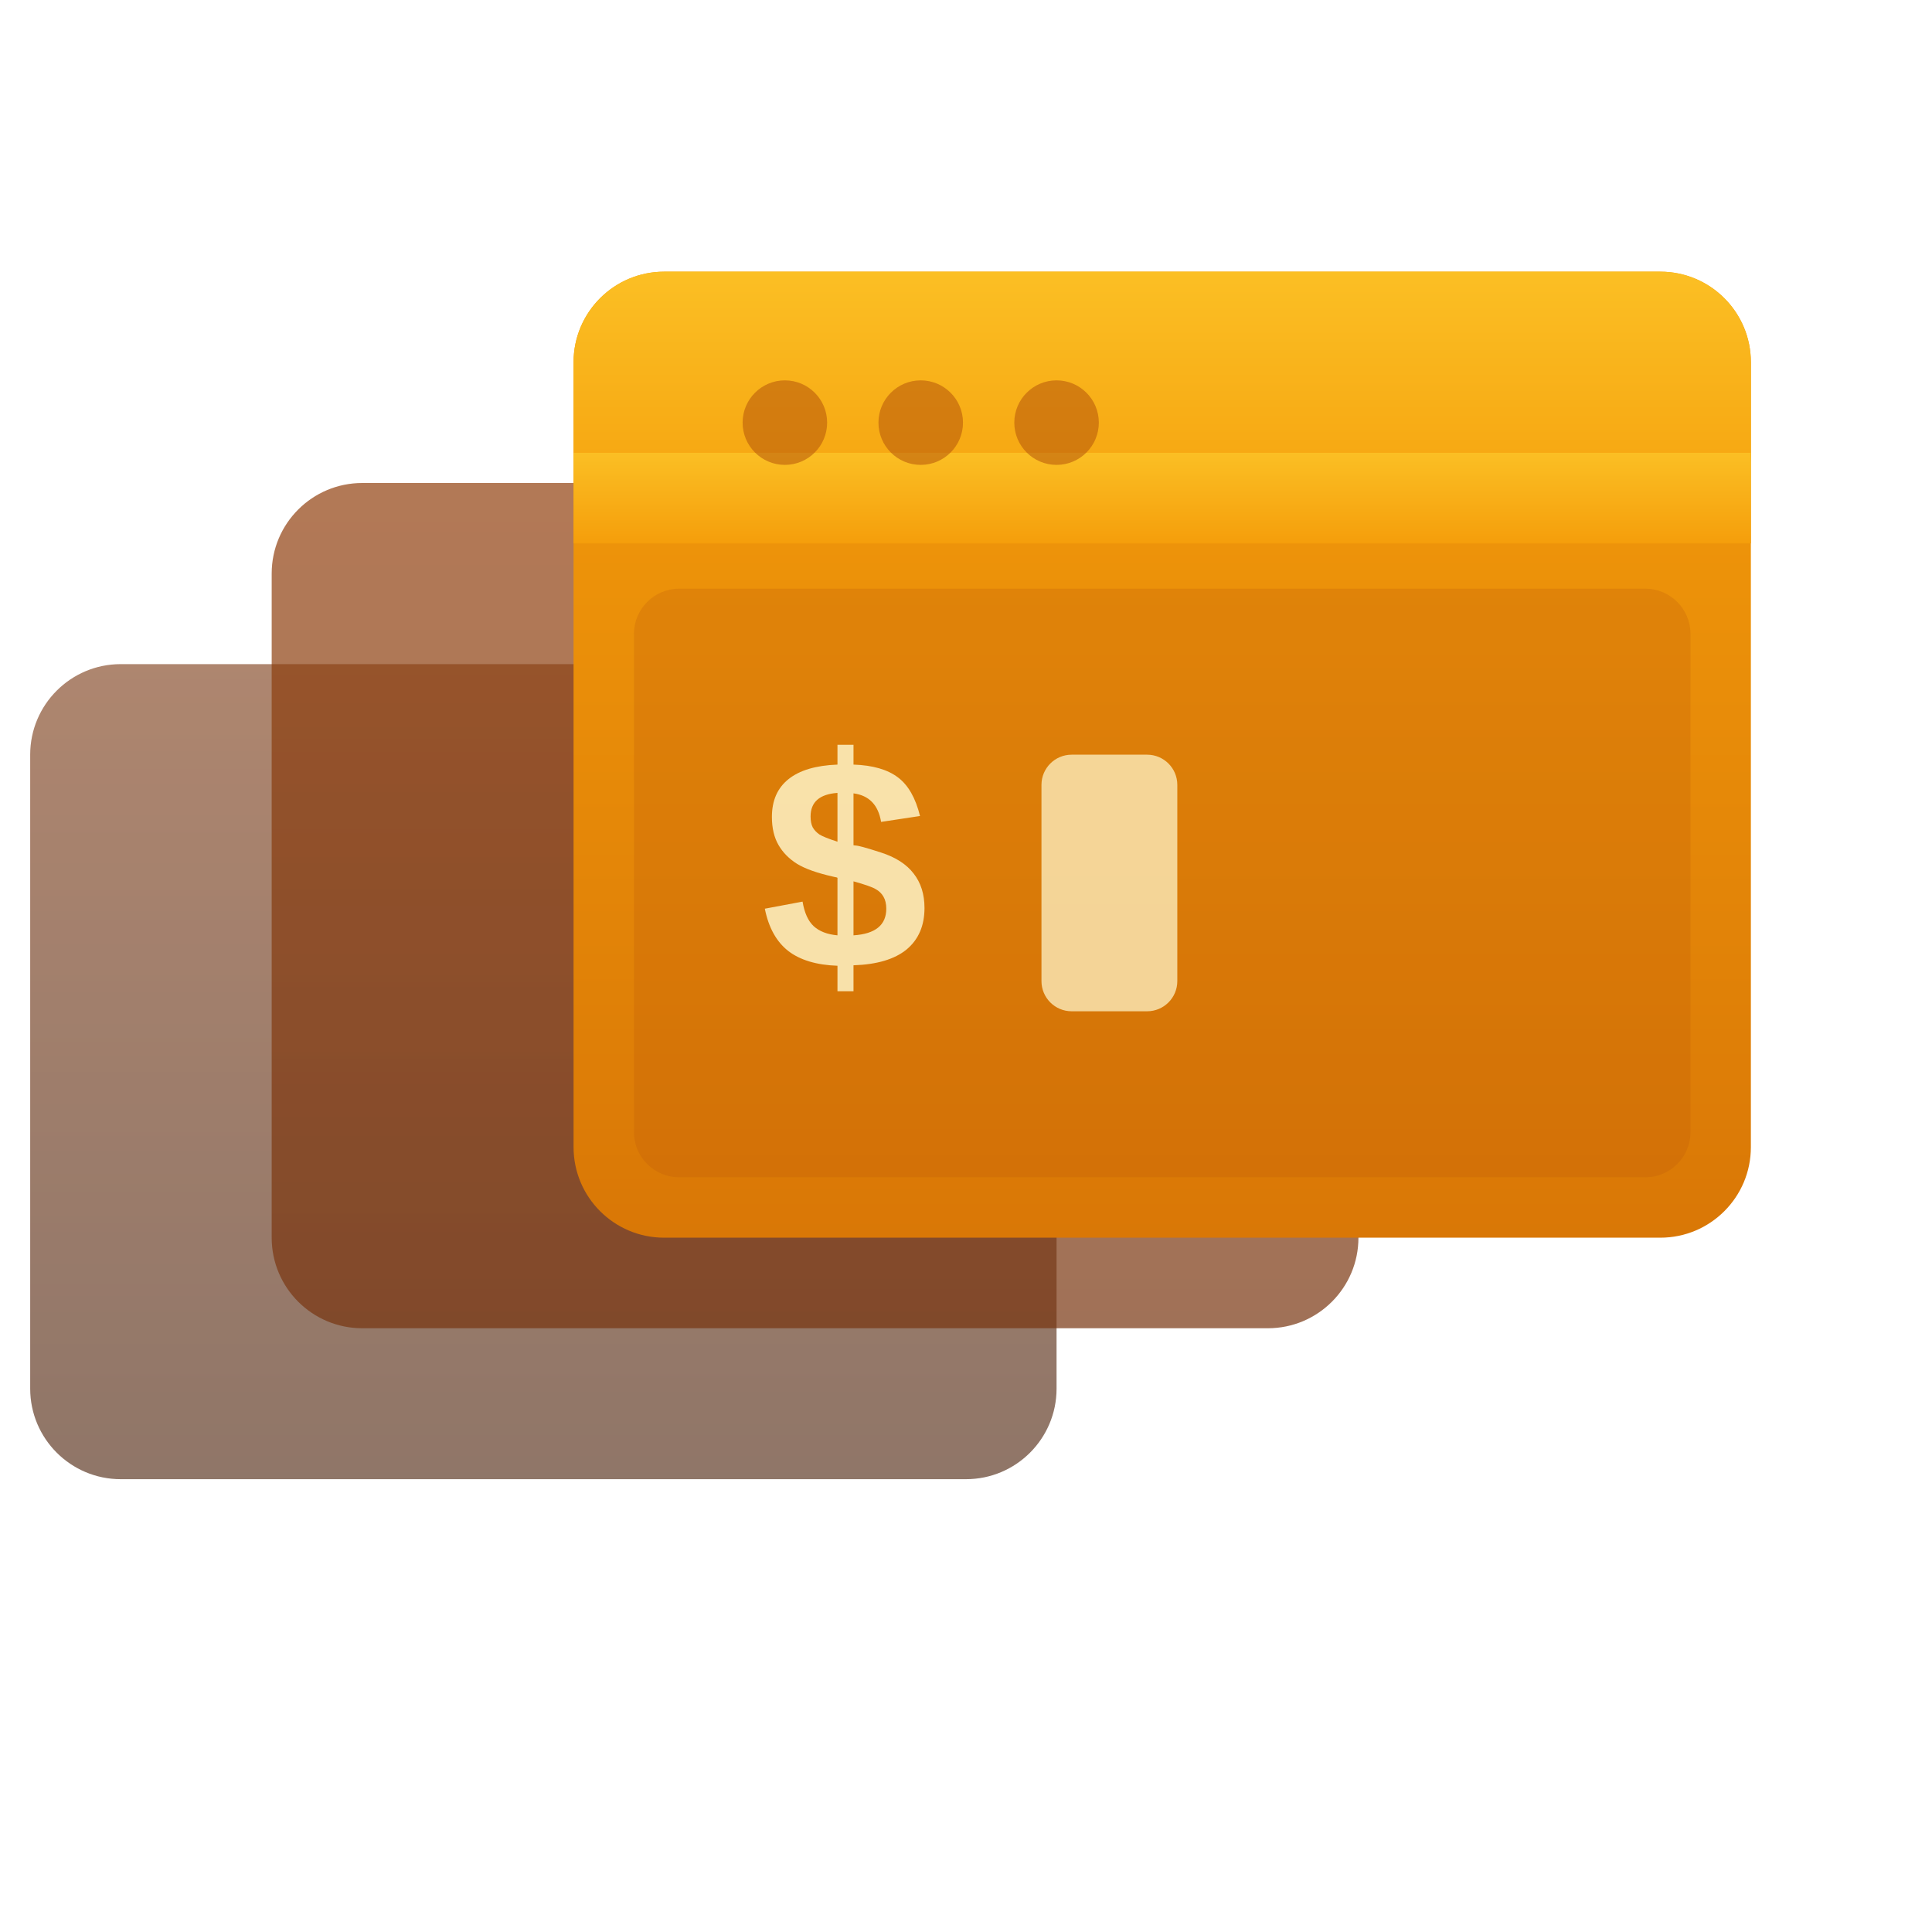
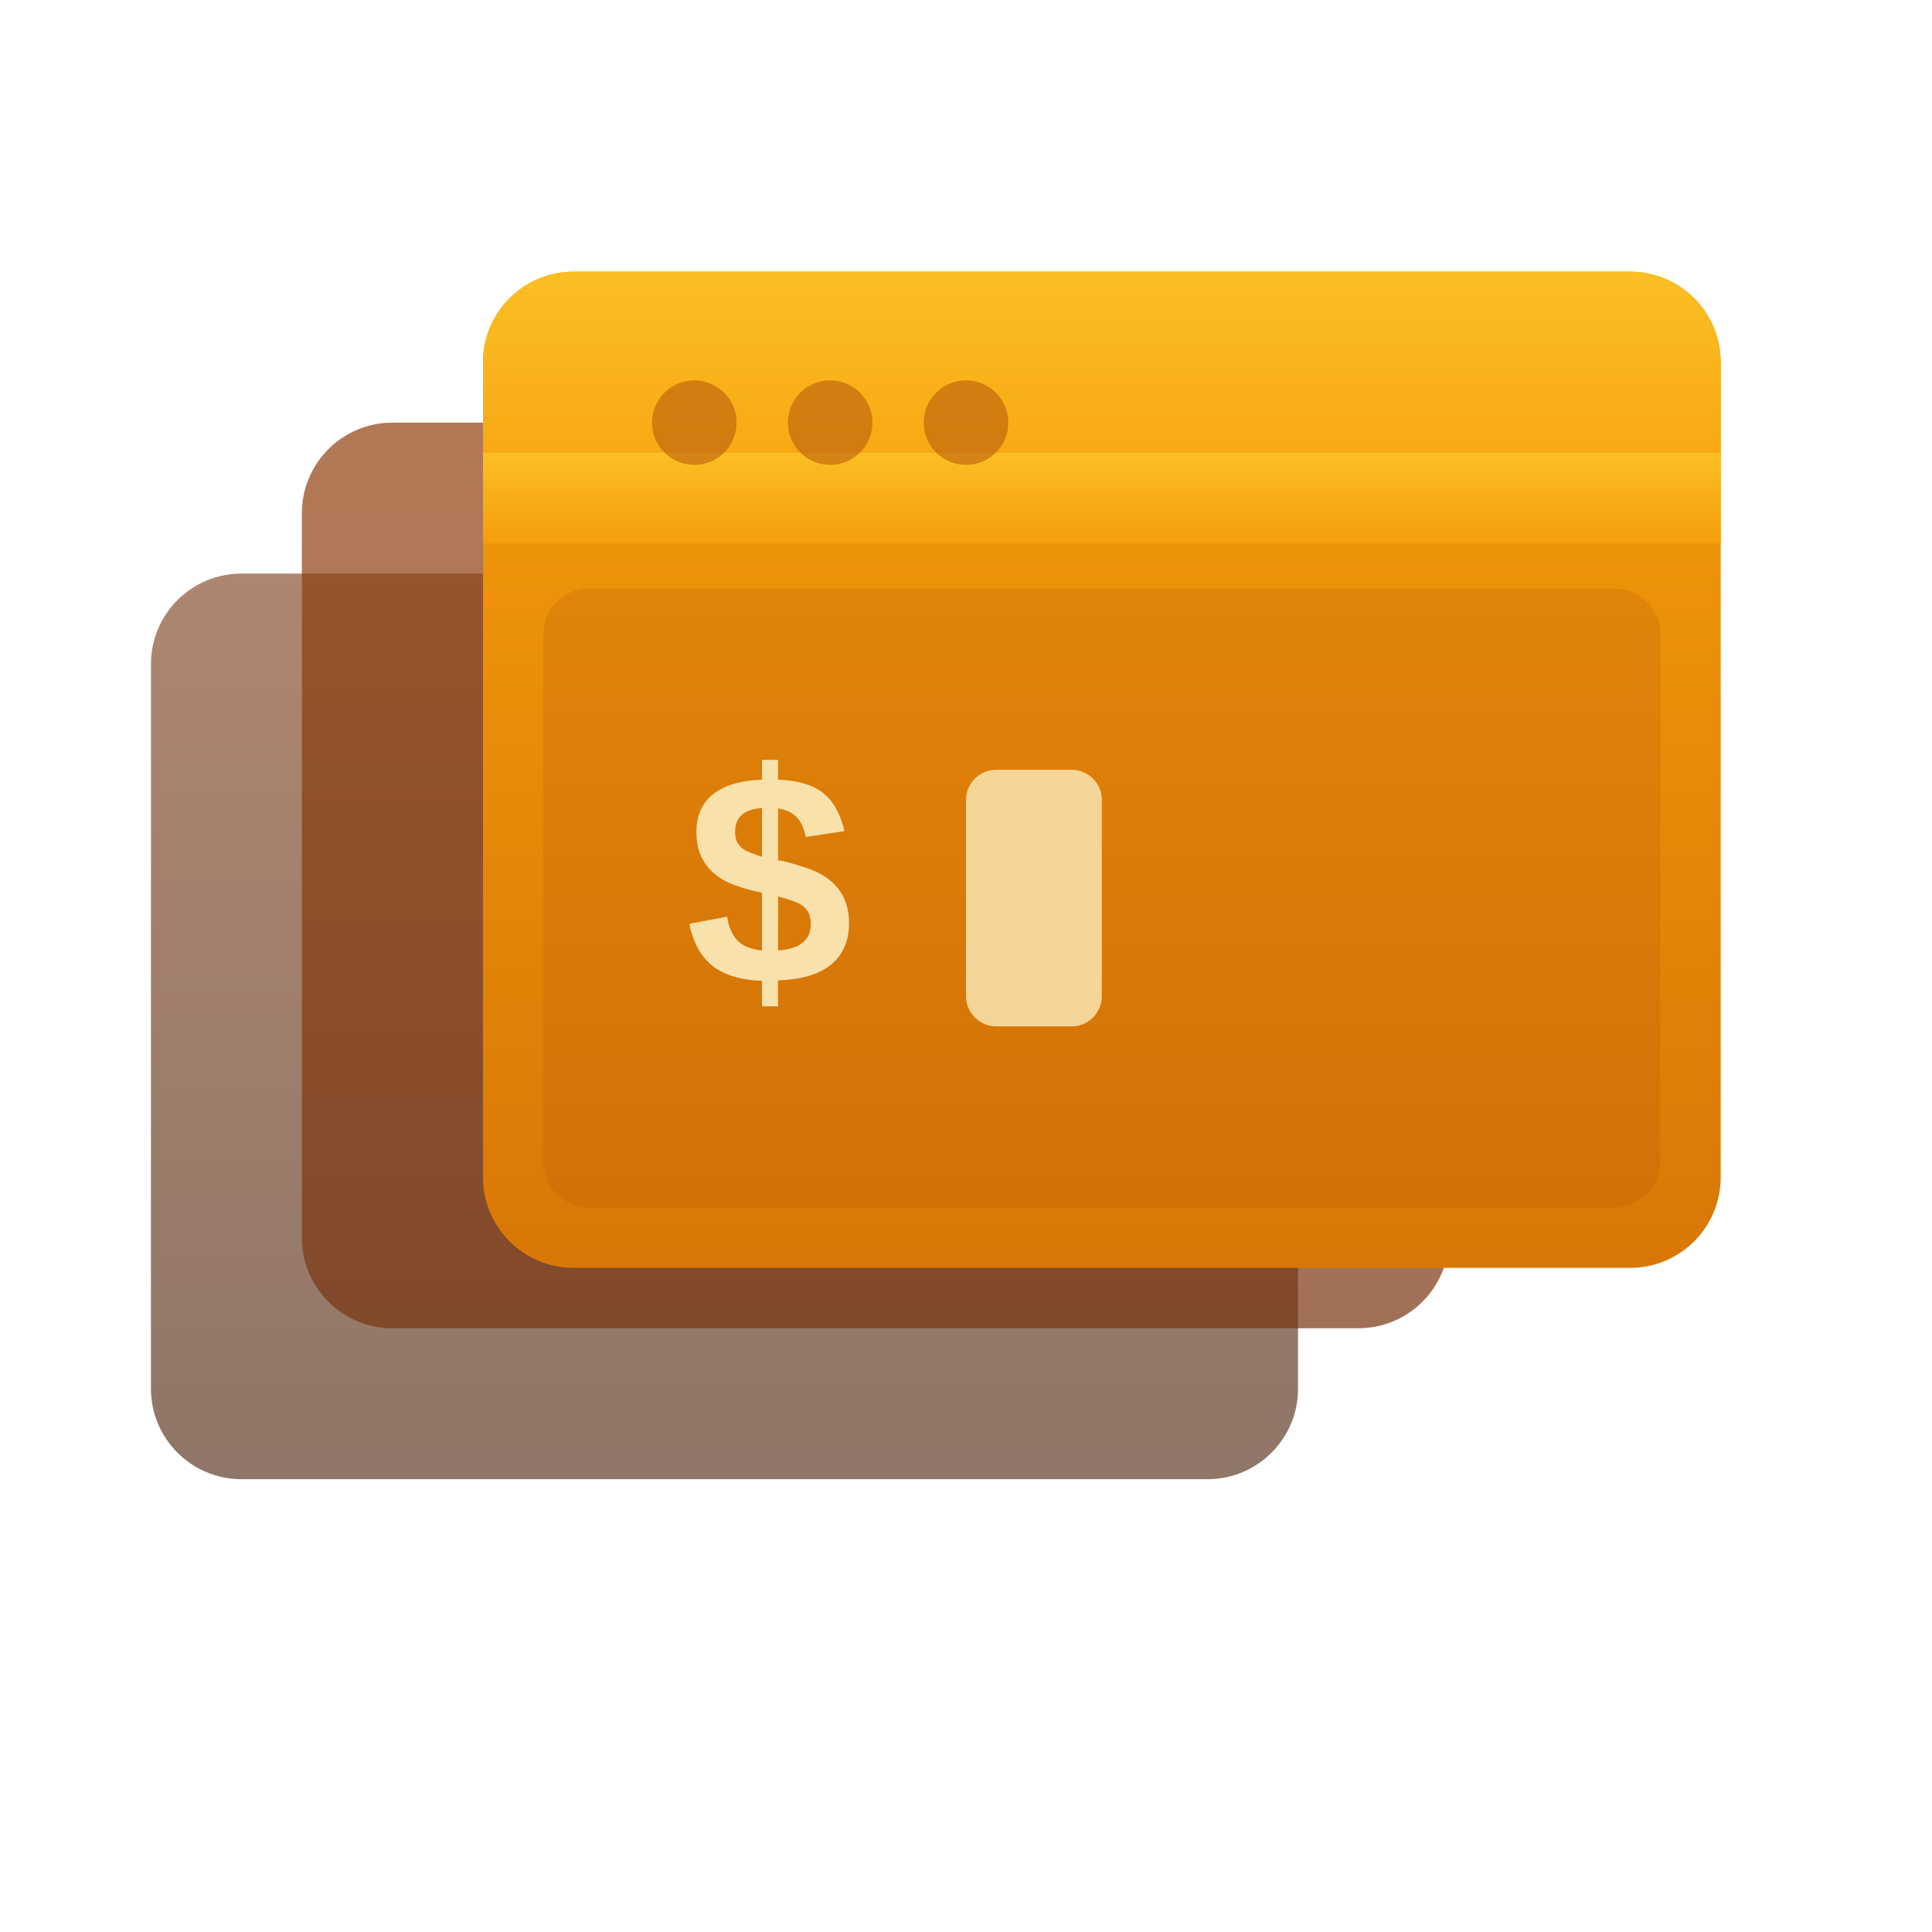
<svg xmlns="http://www.w3.org/2000/svg" viewBox="0 0 128 128">
  <defs>
    <linearGradient id="win-back" x1="0" y1="0" x2="0" y2="1">
      <stop offset="0%" stop-color="#78350f" />
      <stop offset="100%" stop-color="#451a03" />
    </linearGradient>
    <linearGradient id="win-mid" x1="0" y1="0" x2="0" y2="1">
      <stop offset="0%" stop-color="#92400e" />
      <stop offset="100%" stop-color="#78350f" />
    </linearGradient>
    <linearGradient id="win-front" x1="0" y1="0" x2="0" y2="1">
      <stop offset="0%" stop-color="#f59e0b" />
      <stop offset="100%" stop-color="#d97706" />
    </linearGradient>
    <linearGradient id="titlebar" x1="0" y1="0" x2="0" y2="1">
      <stop offset="0%" stop-color="#fbbf24" />
      <stop offset="100%" stop-color="#f59e0b" />
    </linearGradient>
  </defs>
-   <rect x="2" y="44" width="68" height="54" rx="6" fill="url(#win-back)" opacity="0.6" />
-   <rect x="18" y="32" width="72" height="56" rx="6" fill="url(#win-mid)" opacity="0.7" />
+   <rect x="10" y="38" width="76" height="60" rx="6" fill="url(#win-back)" opacity="0.6" />
+   <rect x="20" y="28" width="76" height="60" rx="6" fill="url(#win-mid)" opacity="0.7" />
  <g>
-     <rect x="38" y="18" width="78" height="64" rx="6" fill="url(#win-front)" />
-     <rect x="38" y="18" width="78" height="18" rx="6" fill="url(#titlebar)" />
-     <rect x="38" y="30" width="78" height="6" fill="url(#titlebar)" />
-     <circle cx="52" cy="28" r="2.8" fill="#b45309" opacity="0.55" />
-     <circle cx="61" cy="28" r="2.8" fill="#b45309" opacity="0.55" />
-     <circle cx="70" cy="28" r="2.8" fill="#b45309" opacity="0.55" />
-     <rect x="42" y="39" width="70" height="39" rx="3" fill="#b45309" opacity="0.22" />
-     <text x="50" y="64" font-family="'Courier New', monospace" font-size="20" font-weight="bold" fill="#fef3c7" opacity="0.85">$</text>
-     <rect x="69" y="50" width="9" height="17" rx="2" fill="#fef3c7" opacity="0.75" />
+     <rect x="32" y="18" width="82" height="66" rx="6" fill="url(#win-front)" />
+     <rect x="32" y="18" width="82" height="18" rx="6" fill="url(#titlebar)" />
+     <rect x="32" y="30" width="82" height="6" fill="url(#titlebar)" />
+     <circle cx="46" cy="28" r="2.8" fill="#b45309" opacity="0.55" />
+     <circle cx="55" cy="28" r="2.8" fill="#b45309" opacity="0.55" />
+     <circle cx="64" cy="28" r="2.8" fill="#b45309" opacity="0.55" />
+     <rect x="36" y="39" width="74" height="41" rx="3" fill="#b45309" opacity="0.22" />
+     <text x="45" y="65" font-family="'Courier New', monospace" font-size="20" font-weight="bold" fill="#fef3c7" opacity="0.85">$</text>
+     <rect x="64" y="51" width="9" height="17" rx="2" fill="#fef3c7" opacity="0.75" />
  </g>
</svg>
